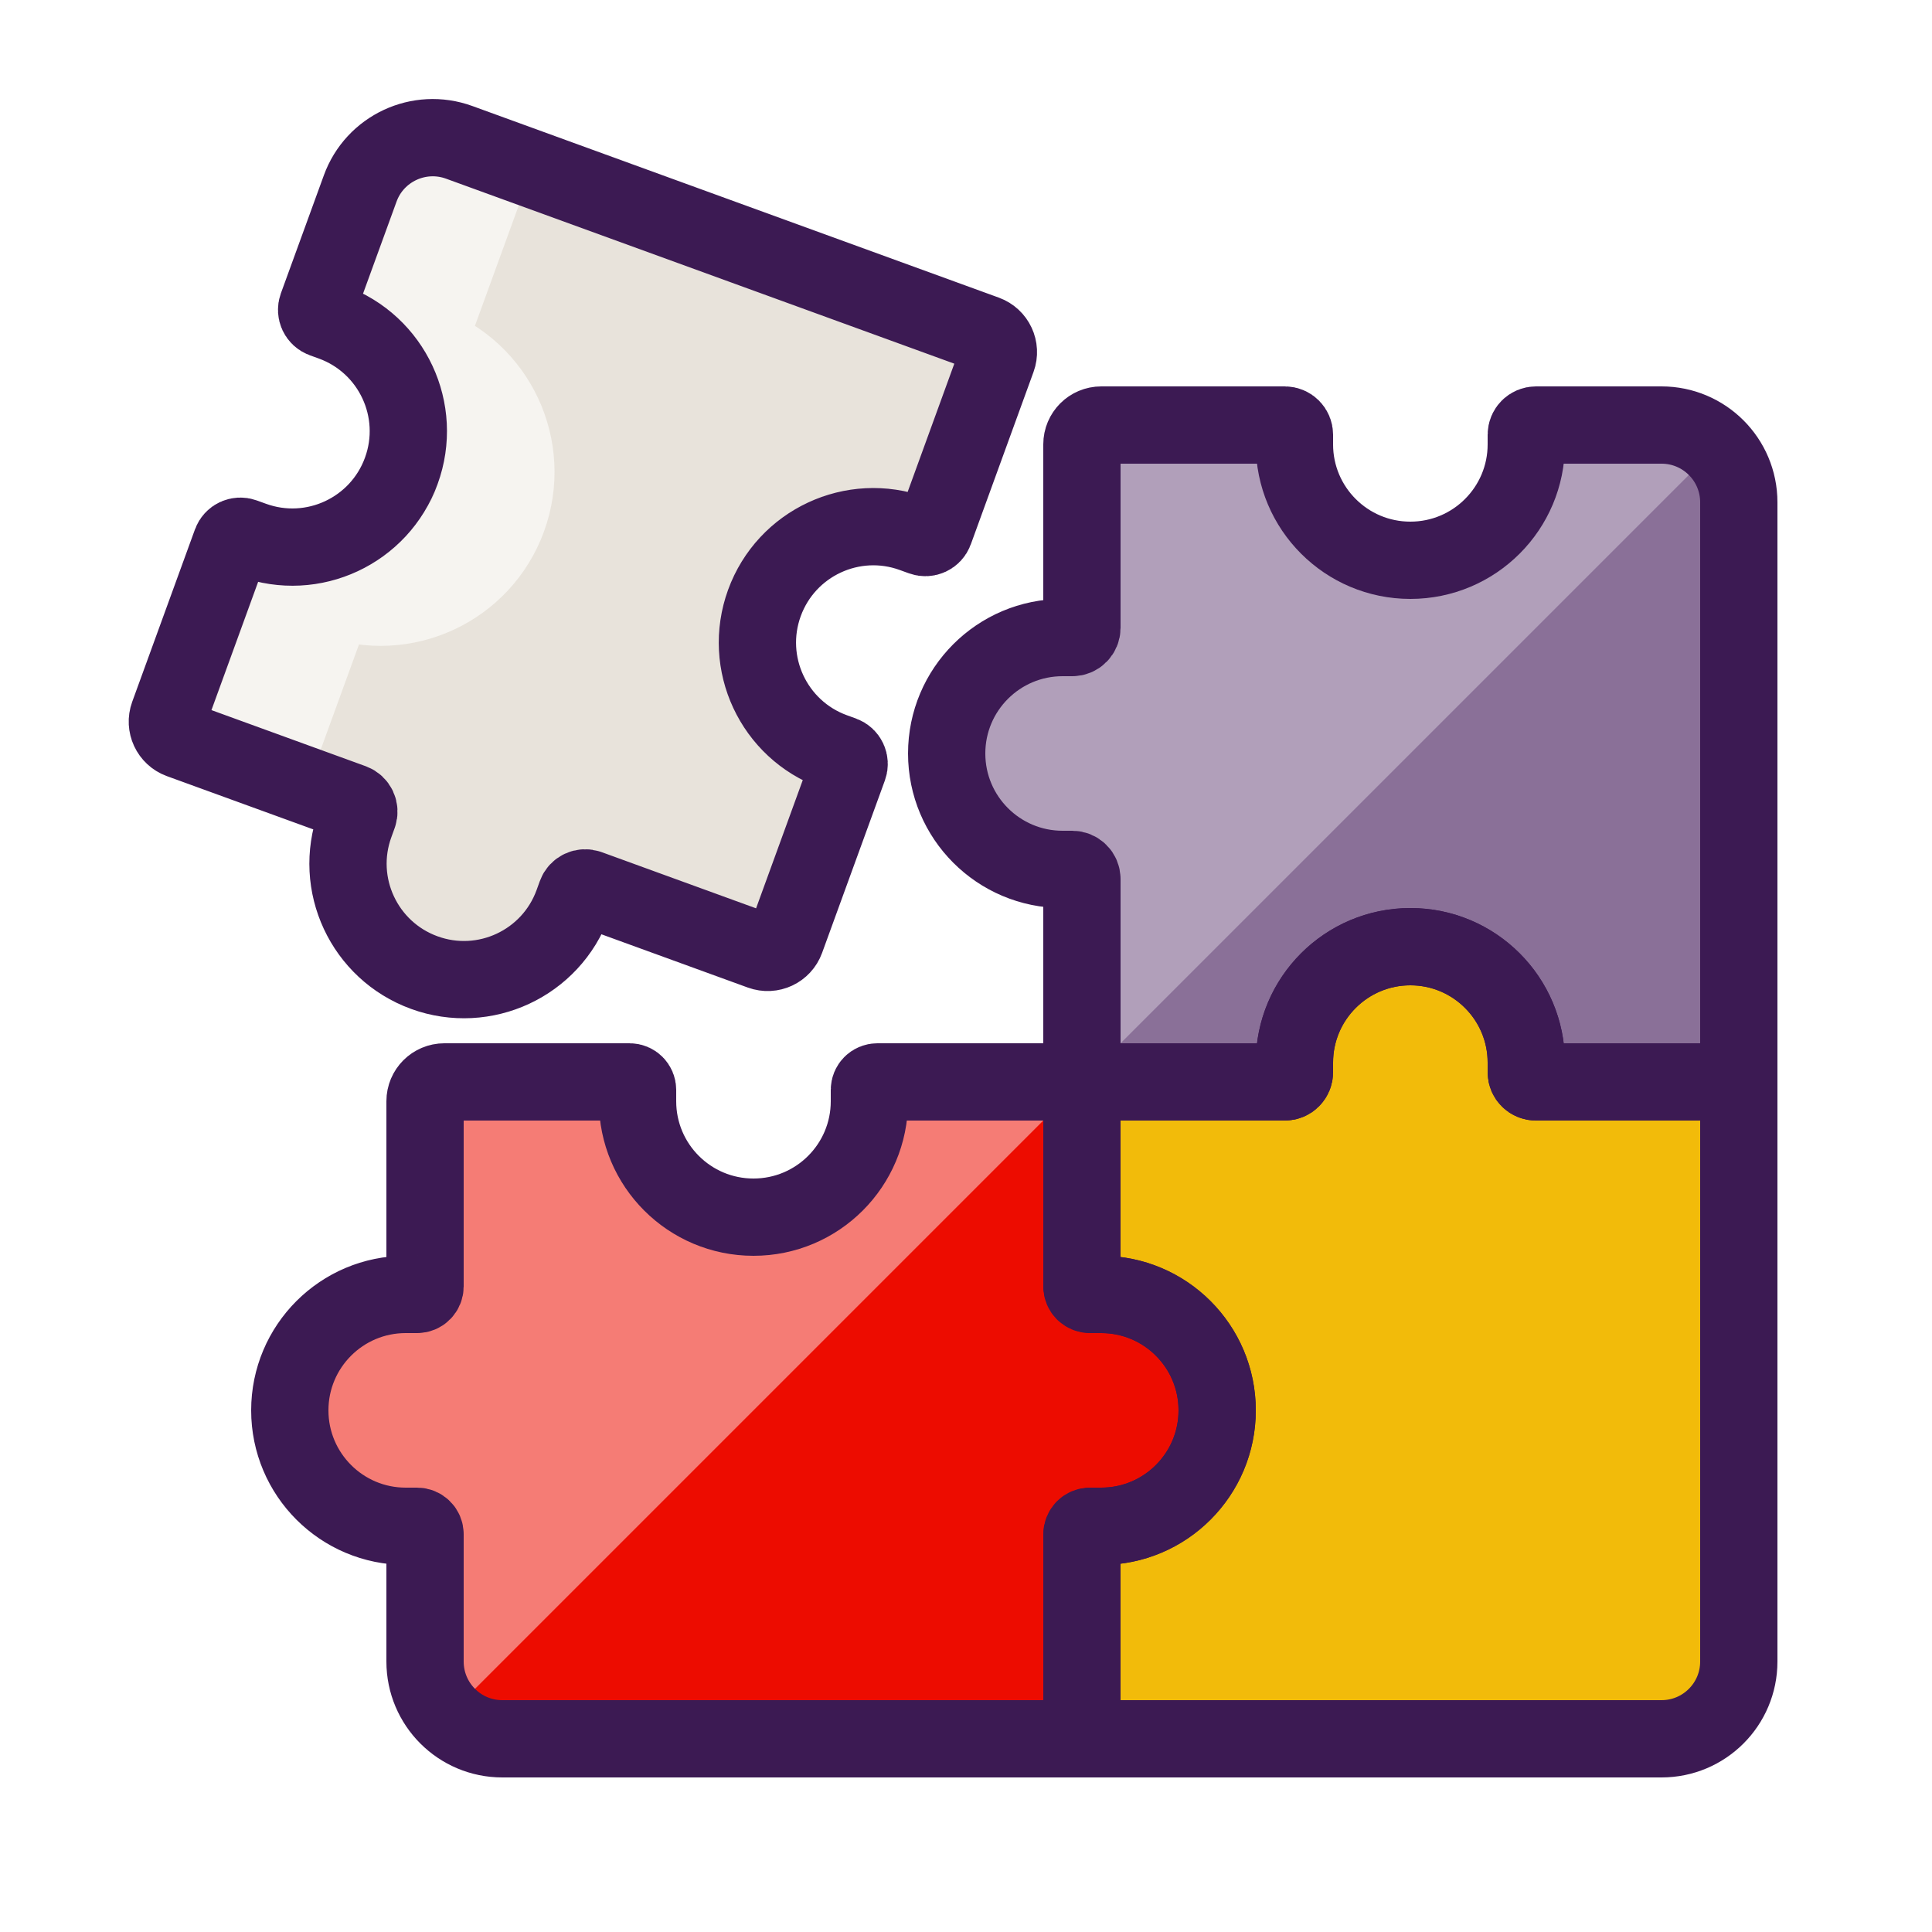
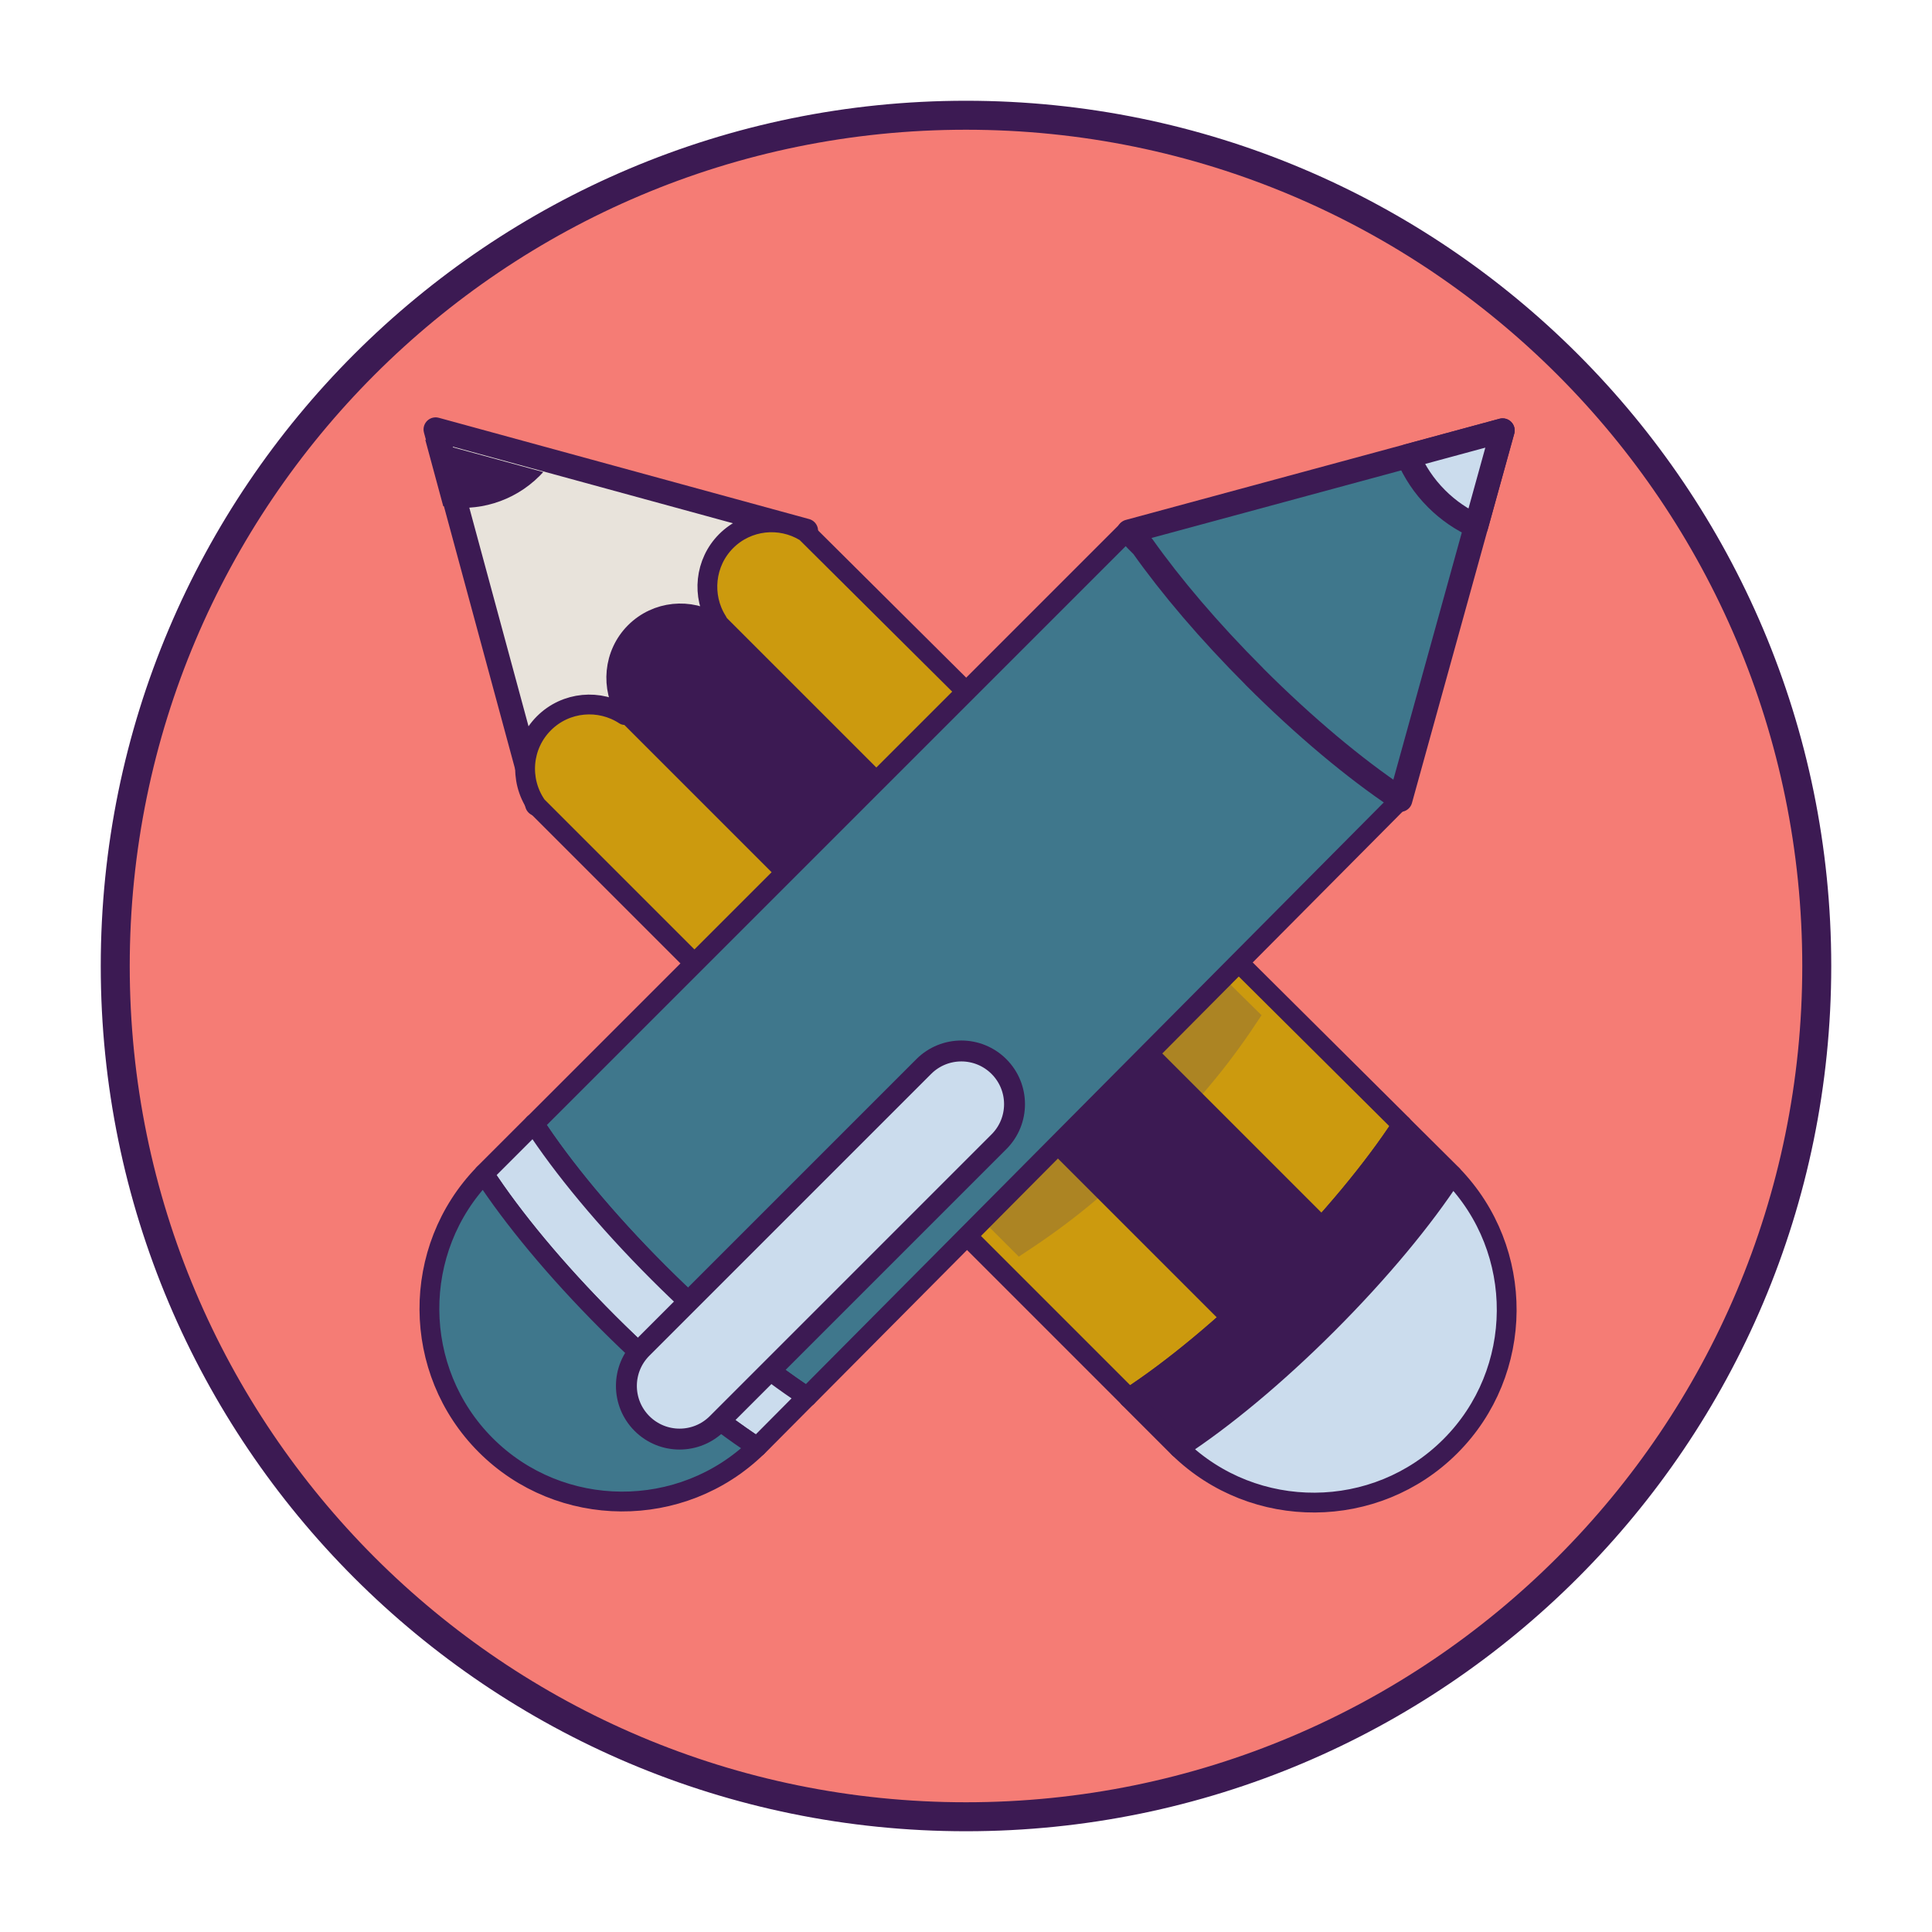
- <svg xmlns="http://www.w3.org/2000/svg" width="50" height="50" viewBox="0 0 50 50" fill="none">
-   <path d="M45 28L45 43C45 44.105 44.105 45 43 45L28 45L28 39.75C28 39.612 28.112 39.5 28.25 39.5L28.5 39.5C30.157 39.5 31.5 38.157 31.5 36.5C31.5 34.843 30.157 33.5 28.5 33.5L28.25 33.5C28.112 33.5 28 33.388 28 33.25L28 28L33.25 28C33.388 28 33.5 27.888 33.5 27.75L33.5 27.5C33.5 25.843 34.843 24.5 36.5 24.5C38.157 24.5 39.5 25.843 39.5 27.5L39.5 27.75C39.5 27.888 39.612 28 39.75 28L45 28Z" fill="#F2BB0A" />
-   <path d="M28 11.5C28 11.224 28.224 11 28.5 11H33.25C33.388 11 33.5 11.112 33.5 11.25V11.5C33.5 13.157 34.843 14.5 36.5 14.5C38.157 14.5 39.5 13.157 39.5 11.5V11.25C39.5 11.112 39.612 11 39.75 11H43C44.105 11 45 11.895 45 13L45 28H39.75C39.612 28 39.5 27.888 39.5 27.75V27.5C39.5 25.843 38.157 24.5 36.5 24.5C34.843 24.5 33.5 25.843 33.5 27.5V27.75C33.5 27.888 33.388 28 33.25 28H28L28 22.75C28 22.612 27.888 22.5 27.75 22.5H27.5C25.843 22.5 24.5 21.157 24.5 19.5C24.5 17.843 25.843 16.5 27.5 16.5H27.75C27.888 16.5 28 16.388 28 16.25L28 11.5Z" fill="#B19FBA" />
-   <path d="M28 28H33.25C33.388 28 33.5 27.888 33.5 27.75V27.5C33.5 25.843 34.843 24.5 36.5 24.5C38.157 24.5 39.5 25.843 39.5 27.5V27.75C39.5 27.888 39.612 28 39.75 28H45L45 13C45 12.448 44.776 11.948 44.414 11.586L28 28Z" fill="#8A7098" />
-   <path d="M28 45L13 45C11.895 45 11 44.105 11 43L11 39.706C11 39.592 10.908 39.5 10.794 39.5L10.5 39.5C8.843 39.5 7.5 38.157 7.5 36.5C7.5 34.843 8.843 33.5 10.5 33.5L10.794 33.5C10.908 33.5 11 33.408 11 33.294L11 28.5C11 28.224 11.224 28 11.5 28L16.294 28C16.408 28 16.5 28.092 16.5 28.206L16.5 28.5C16.5 30.157 17.843 31.5 19.5 31.5C21.157 31.5 22.5 30.157 22.5 28.5L22.5 28.206C22.5 28.092 22.592 28 22.706 28L28 28L28 33.294C28 33.408 28.092 33.5 28.206 33.5L28.5 33.5C30.157 33.5 31.5 34.843 31.5 36.5C31.5 38.157 30.157 39.5 28.5 39.5L28.206 39.5C28.092 39.5 28 39.592 28 39.706L28 45Z" fill="#F57C75" />
-   <path fill-rule="evenodd" clip-rule="evenodd" d="M11.586 44.414C11.948 44.776 12.448 45 13 45H28L28 39.706C28 39.592 28.092 39.5 28.206 39.5H28.5C30.157 39.5 31.5 38.157 31.5 36.5C31.5 34.843 30.157 33.5 28.5 33.5H28.206C28.092 33.5 28 33.408 28 33.294L28 28L11.586 44.414Z" fill="#ED0C00" />
-   <path d="M4.66 19.146C4.401 19.051 4.267 18.765 4.361 18.505L5.986 14.041C6.033 13.912 6.177 13.845 6.306 13.892L6.541 13.977C8.098 14.544 9.82 13.741 10.386 12.184C10.953 10.627 10.15 8.906 8.593 8.339L8.358 8.254C8.229 8.207 8.162 8.063 8.209 7.933L9.321 4.879C9.698 3.841 10.846 3.306 11.884 3.684L25.509 8.643C25.769 8.738 25.903 9.025 25.808 9.284L24.184 13.748C24.137 13.877 23.993 13.944 23.863 13.897L23.628 13.812C22.072 13.245 20.35 14.048 19.783 15.605C19.217 17.162 20.019 18.883 21.576 19.45L21.811 19.535C21.941 19.582 22.008 19.726 21.961 19.856L20.336 24.319C20.242 24.579 19.955 24.713 19.695 24.618L15.232 22.994C15.102 22.946 14.958 23.013 14.911 23.143L14.826 23.378C14.259 24.935 12.537 25.738 10.981 25.171C9.424 24.604 8.621 22.883 9.188 21.326L9.273 21.091C9.32 20.961 9.253 20.818 9.124 20.77L4.66 19.146Z" fill="#E8E3DB" />
-   <path d="M12.288 4.056L10.578 8.754C10.483 9.014 10.617 9.301 10.877 9.395V9.395C12.434 9.962 13.236 11.683 12.67 13.24V13.24C12.103 14.797 10.382 15.6 8.825 15.033V15.033C8.565 14.939 8.278 15.072 8.184 15.332L6.645 19.561" stroke="#F6F4F0" stroke-width="3" />
-   <path d="M45 28L45 43C45 44.105 44.105 45 43 45L28 45L28 39.75C28 39.612 28.112 39.5 28.25 39.5L28.5 39.5C30.157 39.5 31.5 38.157 31.5 36.5V36.5C31.5 34.843 30.157 33.5 28.5 33.5L28.25 33.5C28.112 33.5 28 33.388 28 33.25L28 28L33.25 28C33.388 28 33.5 27.888 33.5 27.75L33.5 27.5C33.5 25.843 34.843 24.5 36.5 24.5V24.5C38.157 24.5 39.5 25.843 39.5 27.5L39.5 27.75C39.5 27.888 39.612 28 39.75 28L45 28Z" stroke="#3C1A53" stroke-width="2" />
-   <path d="M28 11.5C28 11.224 28.224 11 28.5 11H33.25C33.388 11 33.5 11.112 33.5 11.25V11.5C33.5 13.157 34.843 14.5 36.5 14.5V14.5C38.157 14.5 39.5 13.157 39.5 11.5V11.25C39.5 11.112 39.612 11 39.75 11H43C44.105 11 45 11.895 45 13L45 28H39.75C39.612 28 39.5 27.888 39.5 27.75V27.5C39.5 25.843 38.157 24.5 36.5 24.5V24.5C34.843 24.5 33.5 25.843 33.5 27.5V27.75C33.5 27.888 33.388 28 33.25 28H28L28 22.75C28 22.612 27.888 22.5 27.75 22.5H27.5C25.843 22.5 24.5 21.157 24.5 19.5V19.5C24.5 17.843 25.843 16.5 27.5 16.5H27.75C27.888 16.5 28 16.388 28 16.25L28 11.5Z" stroke="#3C1A53" stroke-width="2" />
-   <path d="M28 45L13 45C11.895 45 11 44.105 11 43L11 39.706C11 39.592 10.908 39.5 10.794 39.5L10.5 39.5C8.843 39.5 7.5 38.157 7.5 36.5V36.5C7.5 34.843 8.843 33.5 10.5 33.5L10.794 33.5C10.908 33.5 11 33.408 11 33.294L11 28.5C11 28.224 11.224 28 11.5 28L16.294 28C16.408 28 16.5 28.092 16.5 28.206L16.5 28.5C16.5 30.157 17.843 31.5 19.5 31.5V31.5C21.157 31.5 22.5 30.157 22.5 28.5L22.5 28.206C22.5 28.092 22.592 28 22.706 28L28 28L28 33.294C28 33.408 28.092 33.5 28.206 33.5L28.5 33.5C30.157 33.5 31.5 34.843 31.5 36.5V36.5C31.5 38.157 30.157 39.5 28.5 39.5L28.206 39.5C28.092 39.5 28 39.592 28 39.706L28 45Z" stroke="#3C1A53" stroke-width="2" />
-   <path d="M4.66 19.146C4.401 19.051 4.267 18.765 4.361 18.505L5.986 14.041C6.033 13.912 6.177 13.845 6.306 13.892L6.541 13.977C8.098 14.544 9.82 13.741 10.386 12.184V12.184C10.953 10.627 10.15 8.906 8.593 8.339L8.358 8.254C8.229 8.207 8.162 8.063 8.209 7.933L9.321 4.879C9.698 3.841 10.846 3.306 11.884 3.684L25.509 8.643C25.769 8.738 25.903 9.025 25.808 9.284L24.184 13.748C24.137 13.877 23.993 13.944 23.863 13.897L23.628 13.812C22.072 13.245 20.35 14.048 19.783 15.605V15.605C19.217 17.162 20.019 18.883 21.576 19.45L21.811 19.535C21.941 19.582 22.008 19.726 21.961 19.856L20.336 24.319C20.242 24.579 19.955 24.713 19.695 24.618L15.232 22.994C15.102 22.946 14.958 23.013 14.911 23.143L14.826 23.378C14.259 24.935 12.537 25.738 10.981 25.171V25.171C9.424 24.604 8.621 22.883 9.188 21.326L9.273 21.091C9.32 20.961 9.253 20.818 9.124 20.77L4.66 19.146Z" stroke="#3C1A53" stroke-width="2" />
+ <svg xmlns="http://www.w3.org/2000/svg" id="Layer_1" data-name="Layer 1" viewBox="0 0 400 400">
+   <defs>
+     <style>
+       .cls-1, .cls-2 {
+         fill: #3f778c;
+       }
+ 
+       .cls-1, .cls-2, .cls-3, .cls-4, .cls-5, .cls-6, .cls-7, .cls-8, .cls-9 {
+         stroke: #3c1a53;
+       }
+ 
+       .cls-1, .cls-2, .cls-3, .cls-4, .cls-6, .cls-7, .cls-8, .cls-9 {
+         stroke-linecap: round;
+         stroke-linejoin: round;
+       }
+ 
+       .cls-1, .cls-4, .cls-7 {
+         stroke-width: 5px;
+       }
+ 
+       .cls-2, .cls-3, .cls-6, .cls-9 {
+         stroke-width: 4.1px;
+       }
+ 
+       .cls-3, .cls-10 {
+         fill: #3c1a53;
+       }
+ 
+       .cls-4 {
+         fill: #e8e3db;
+       }
+ 
+       .cls-5 {
+         fill: #f57c75;
+         stroke-miterlimit: 10;
+         stroke-width: 6px;
+       }
+ 
+       .cls-6 {
+         fill: #cc9a0e;
+       }
+ 
+       .cls-7, .cls-8, .cls-9 {
+         fill: #cbdced;
+       }
+ 
+       .cls-8 {
+         stroke-width: 4.33px;
+       }
+ 
+       .cls-11 {
+         fill: #ac8423;
+       }
+     </style>
+   </defs>
+   <circle class="cls-5" cx="200" cy="200" r="176.14" />
+   <polygon class="cls-4" points="111.2 166.48 90.19 88.91 166.87 109.88 111.2 166.48" />
+   <path class="cls-6" d="M166.71,110.04l-.04.04c-5.13-3.12-11.91-2.48-16.34,1.96s-5.09,11.37-1.84,16.53l-.49.5c-5.15-3.26-12.04-2.66-16.53,1.83s-5.11,11.55-1.72,16.72l-.42.42c-5.17-3.39-12.18-2.83-16.72,1.71-4.6,4.6-5.12,11.72-1.59,16.9l-.03.03,122.74,122.74c9.05-5.9,19.93-14.86,30.82-25.75,10.87-10.87,19.82-21.74,25.73-30.78l-123.58-122.84Z" />
+   <path class="cls-3" d="M233.72,289.44l10,10c.13.13.27.25.4.38,9.05-5.9,19.92-14.86,30.81-25.74,10.88-10.88,19.84-21.76,25.74-30.81-.13-.13-.25-.27-.38-.4l-10.02-9.96c-5.9,9.04-14.85,19.91-25.73,30.78s-21.77,19.85-30.82,25.75Z" />
+   <path class="cls-10" d="M264.3,263.42h0s-.02.01-.02.02l.03-.02Z" />
+   <path class="cls-9" d="M274.92,274.07c-10.88,10.88-21.76,19.84-30.81,25.74,15.59,15.17,40.74,15.05,56.17-.38s15.55-40.58.38-56.17c-5.9,9.05-14.86,19.92-25.74,30.81Z" />
+   <path class="cls-10" d="M88.05,91.05l3.72,13.75c7.02,1.25,14.51-.84,19.94-6.26.26-.26.52-.53.77-.81l-24.43-6.68Z" />
+   <path class="cls-11" d="M215.36,165.09l-4.89-8.07c-5.13-3.12-3.98,2.3-8.42,6.74s-5.09,11.37-1.84,16.53l-5.56-5.76c-5.15-3.26-6.97,3.6-11.46,8.09s-4.92,1.14-1.53,6.31l-.61,10.83c-5.17-3.39-12.18-2.83-16.72,1.71-4.6,4.6-8.79-2.77-5.26,2.42l6.86,11.28,45,45c9.05-5.9,16.72-11.63,27.6-22.52,10.87-10.87,16.75-18.41,22.66-27.46l-45.84-45.11Z" />
+   <path class="cls-10" d="M149.79,127.26l-.22.23c-5.29-3.12-12.72-1.98-17.86,3.16-5.2,5.2-6.31,12.75-3.05,18.05l-.39.4,125.17,125.17c.13-.12.26-.24.38-.35.71-.65,1.42-1.3,2.14-1.97.28-.26.56-.52.84-.79.6-.56,1.21-1.13,1.81-1.71.3-.28.6-.57.9-.86.61-.59,1.23-1.18,1.85-1.78.27-.27.55-.53.82-.8.88-.86,1.76-1.73,2.64-2.6h0c.85-.85,1.68-1.69,2.51-2.54.27-.27.53-.54.79-.82.56-.57,1.11-1.15,1.66-1.72.31-.32.61-.64.92-.96.5-.52.99-1.05,1.49-1.57.31-.33.62-.67.93-1,.48-.52.96-1.03,1.43-1.55.2-.21.39-.43.59-.64l-125.35-125.35Z" />
+   <g>
+     <path class="cls-2" d="M289.42,165.1c-8.83-5.9-19.27-14.57-29.72-25.02-9.38-9.38-17.33-18.75-23.12-26.96-2.04-2-3.23-3.17-3.23-3.17l-.03-.03-122.74,122.74c5.9,9.05,14.86,19.93,25.75,30.82,10.87,10.87,21.74,19.82,30.78,25.73l122.81-123.61c-.16-.16-.33-.33-.5-.49Z" />
+     <path class="cls-9" d="M110.56,232.65l-10,10c-.13.13-.25.27-.38.4,5.9,9.05,14.86,19.92,25.74,30.81,10.88,10.88,21.76,19.84,30.81,25.74.13-.13.27-.25.4-.38l9.96-10.02c-9.04-5.9-19.91-14.85-30.78-25.73-10.89-10.89-19.85-21.77-25.75-30.82Z" />
+     <path class="cls-10" d="M136.58,263.22h0s-.01-.02-.02-.03l.02.03Z" />
+     <path class="cls-2" d="M125.93,273.85c-10.88-10.88-19.84-21.76-25.74-30.81-15.17,15.59-15.05,40.74.38,56.17,15.43,15.43,40.58,15.55,56.17.38-9.05-5.9-19.92-14.86-30.81-25.74Z" />
+     <path class="cls-1" d="M259.7,140.08c10.45,10.45,20.89,19.12,29.72,25.02.17.17.34.34.5.49h0s21.18-76.48,21.18-76.48l-77.37,20.95s.82,1.05,2.86,3.05c5.8,8.2,13.74,17.58,23.12,26.96Z" />
+     <rect class="cls-8" x="158.85" y="205.51" width="22.02" height="104.52" rx="11.01" ry="11.01" transform="translate(232.03 -44.61) rotate(45)" />
+     <path class="cls-7" d="M291.49,94.43c1.35,3.21,3.32,6.22,5.94,8.83,2.44,2.44,5.22,4.32,8.19,5.66l5.48-19.8-19.6,5.31Z" />
+   </g>
</svg>
